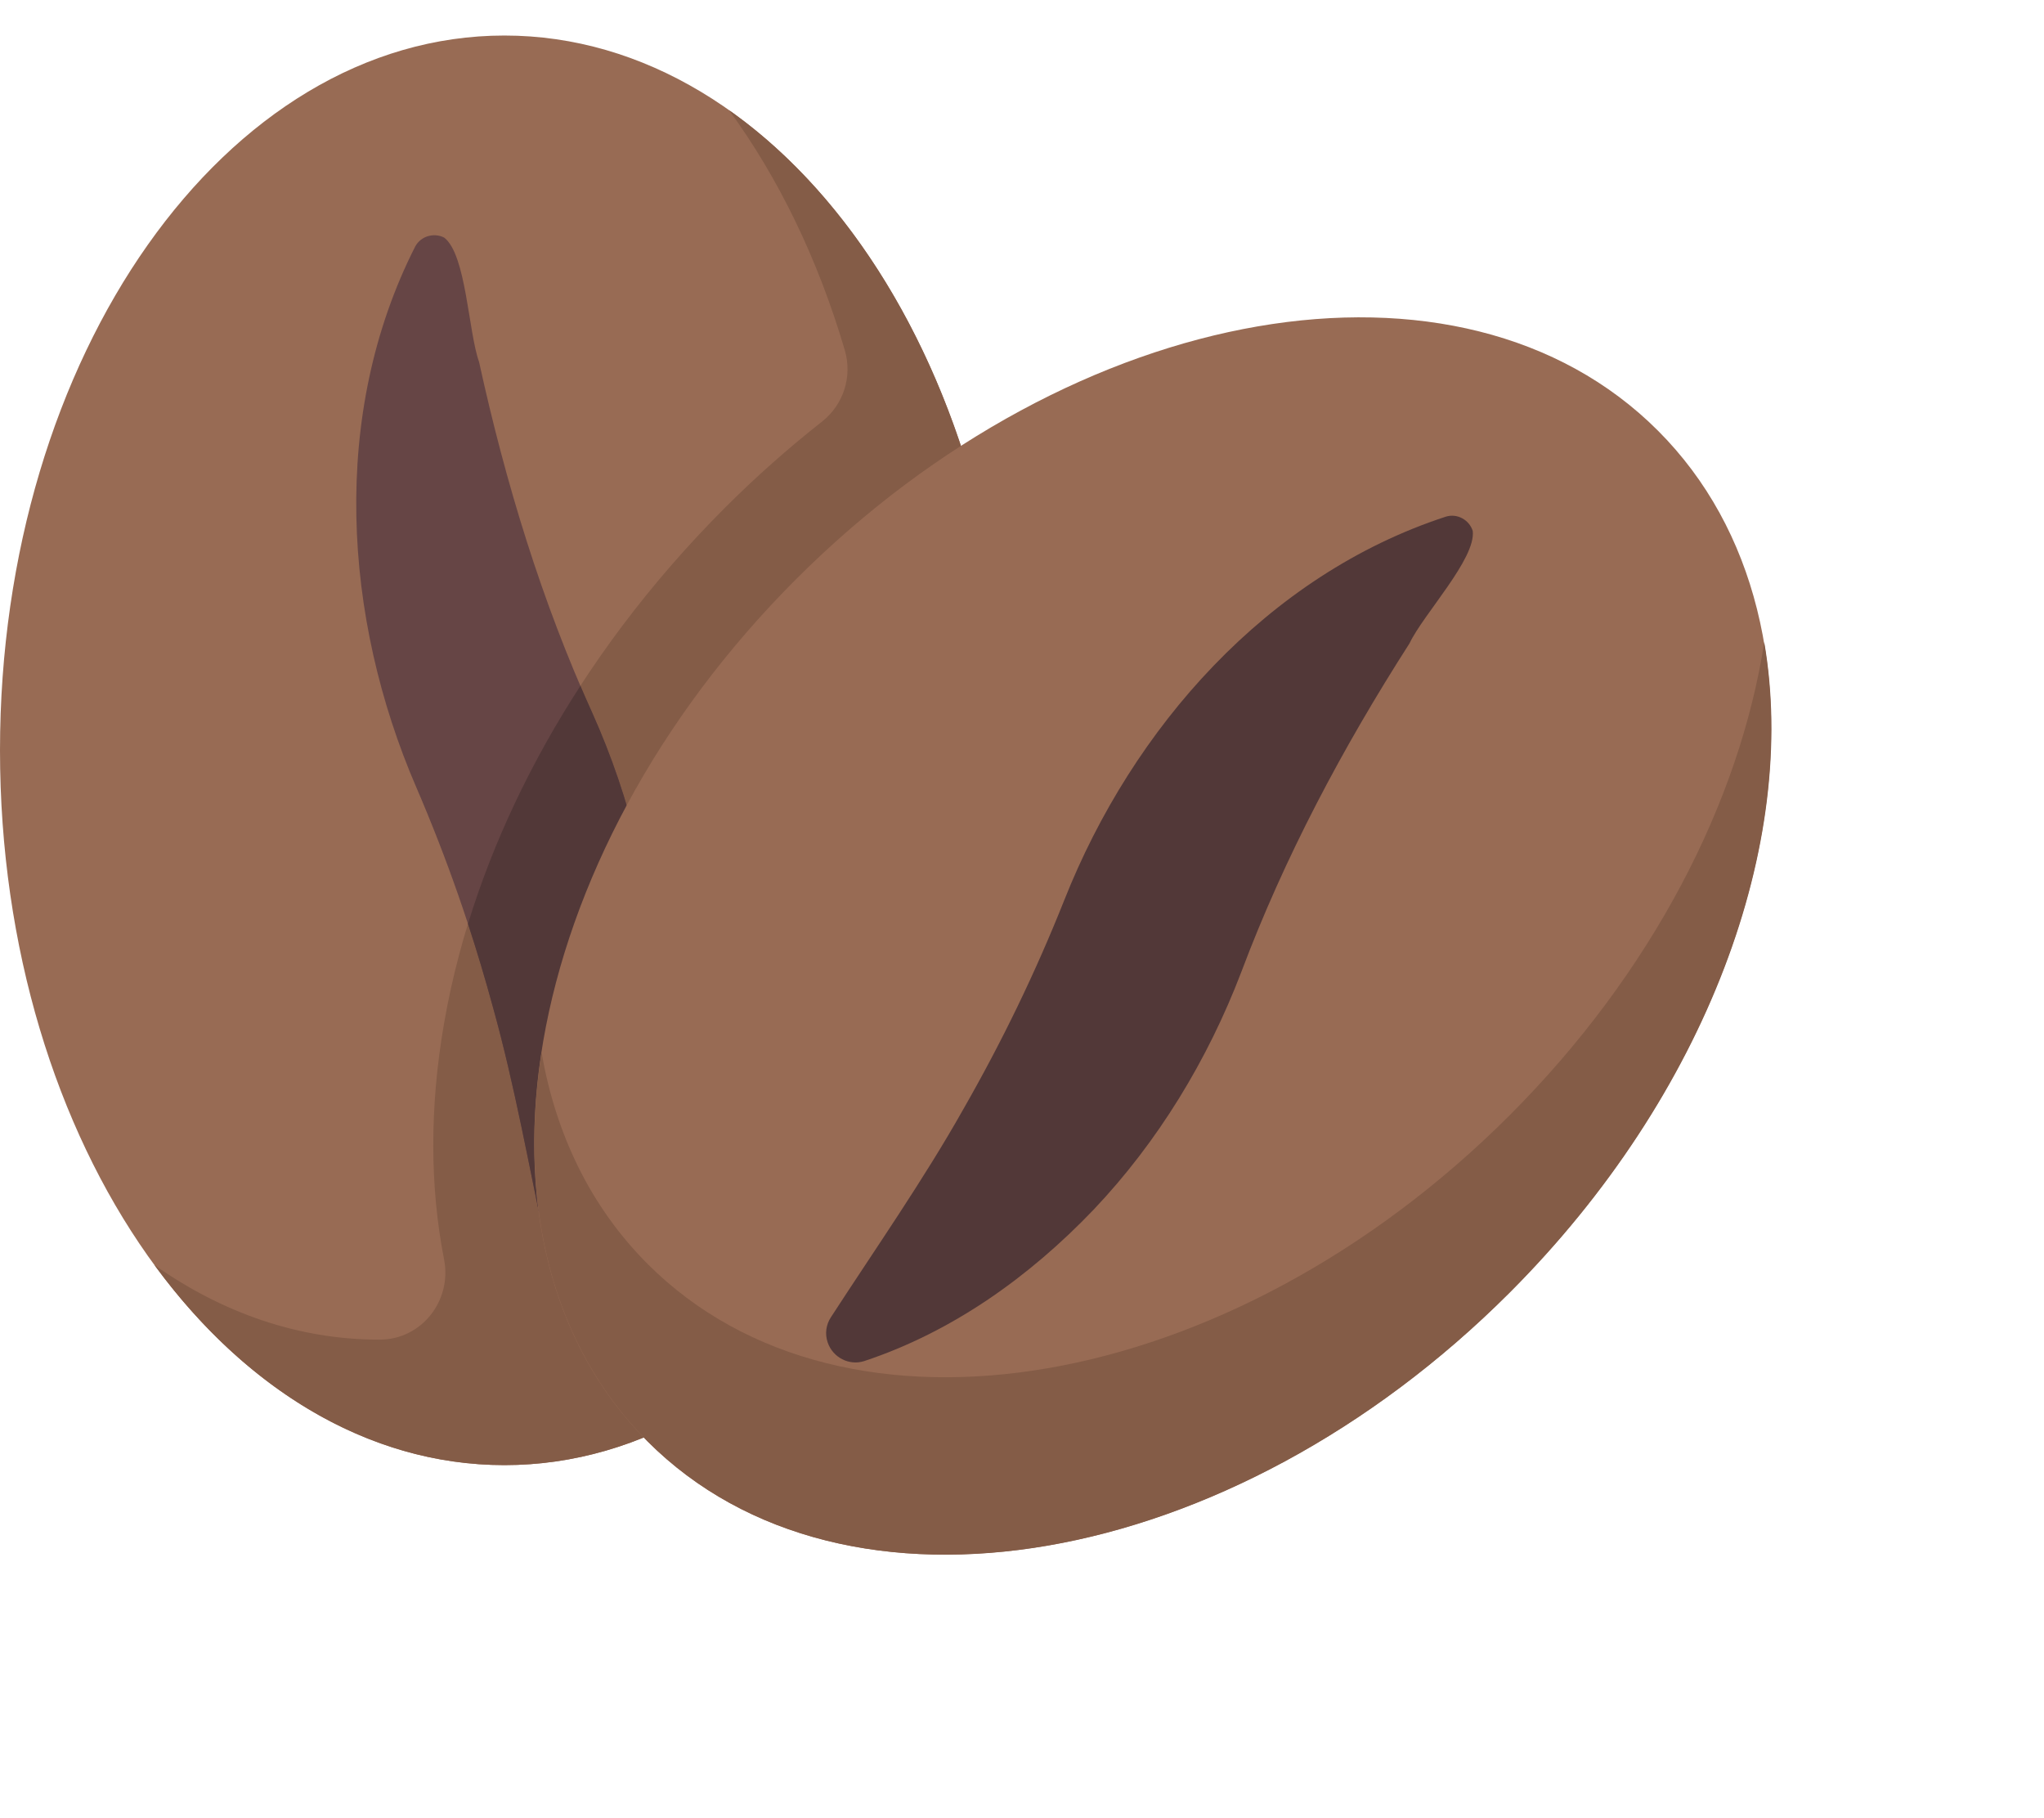
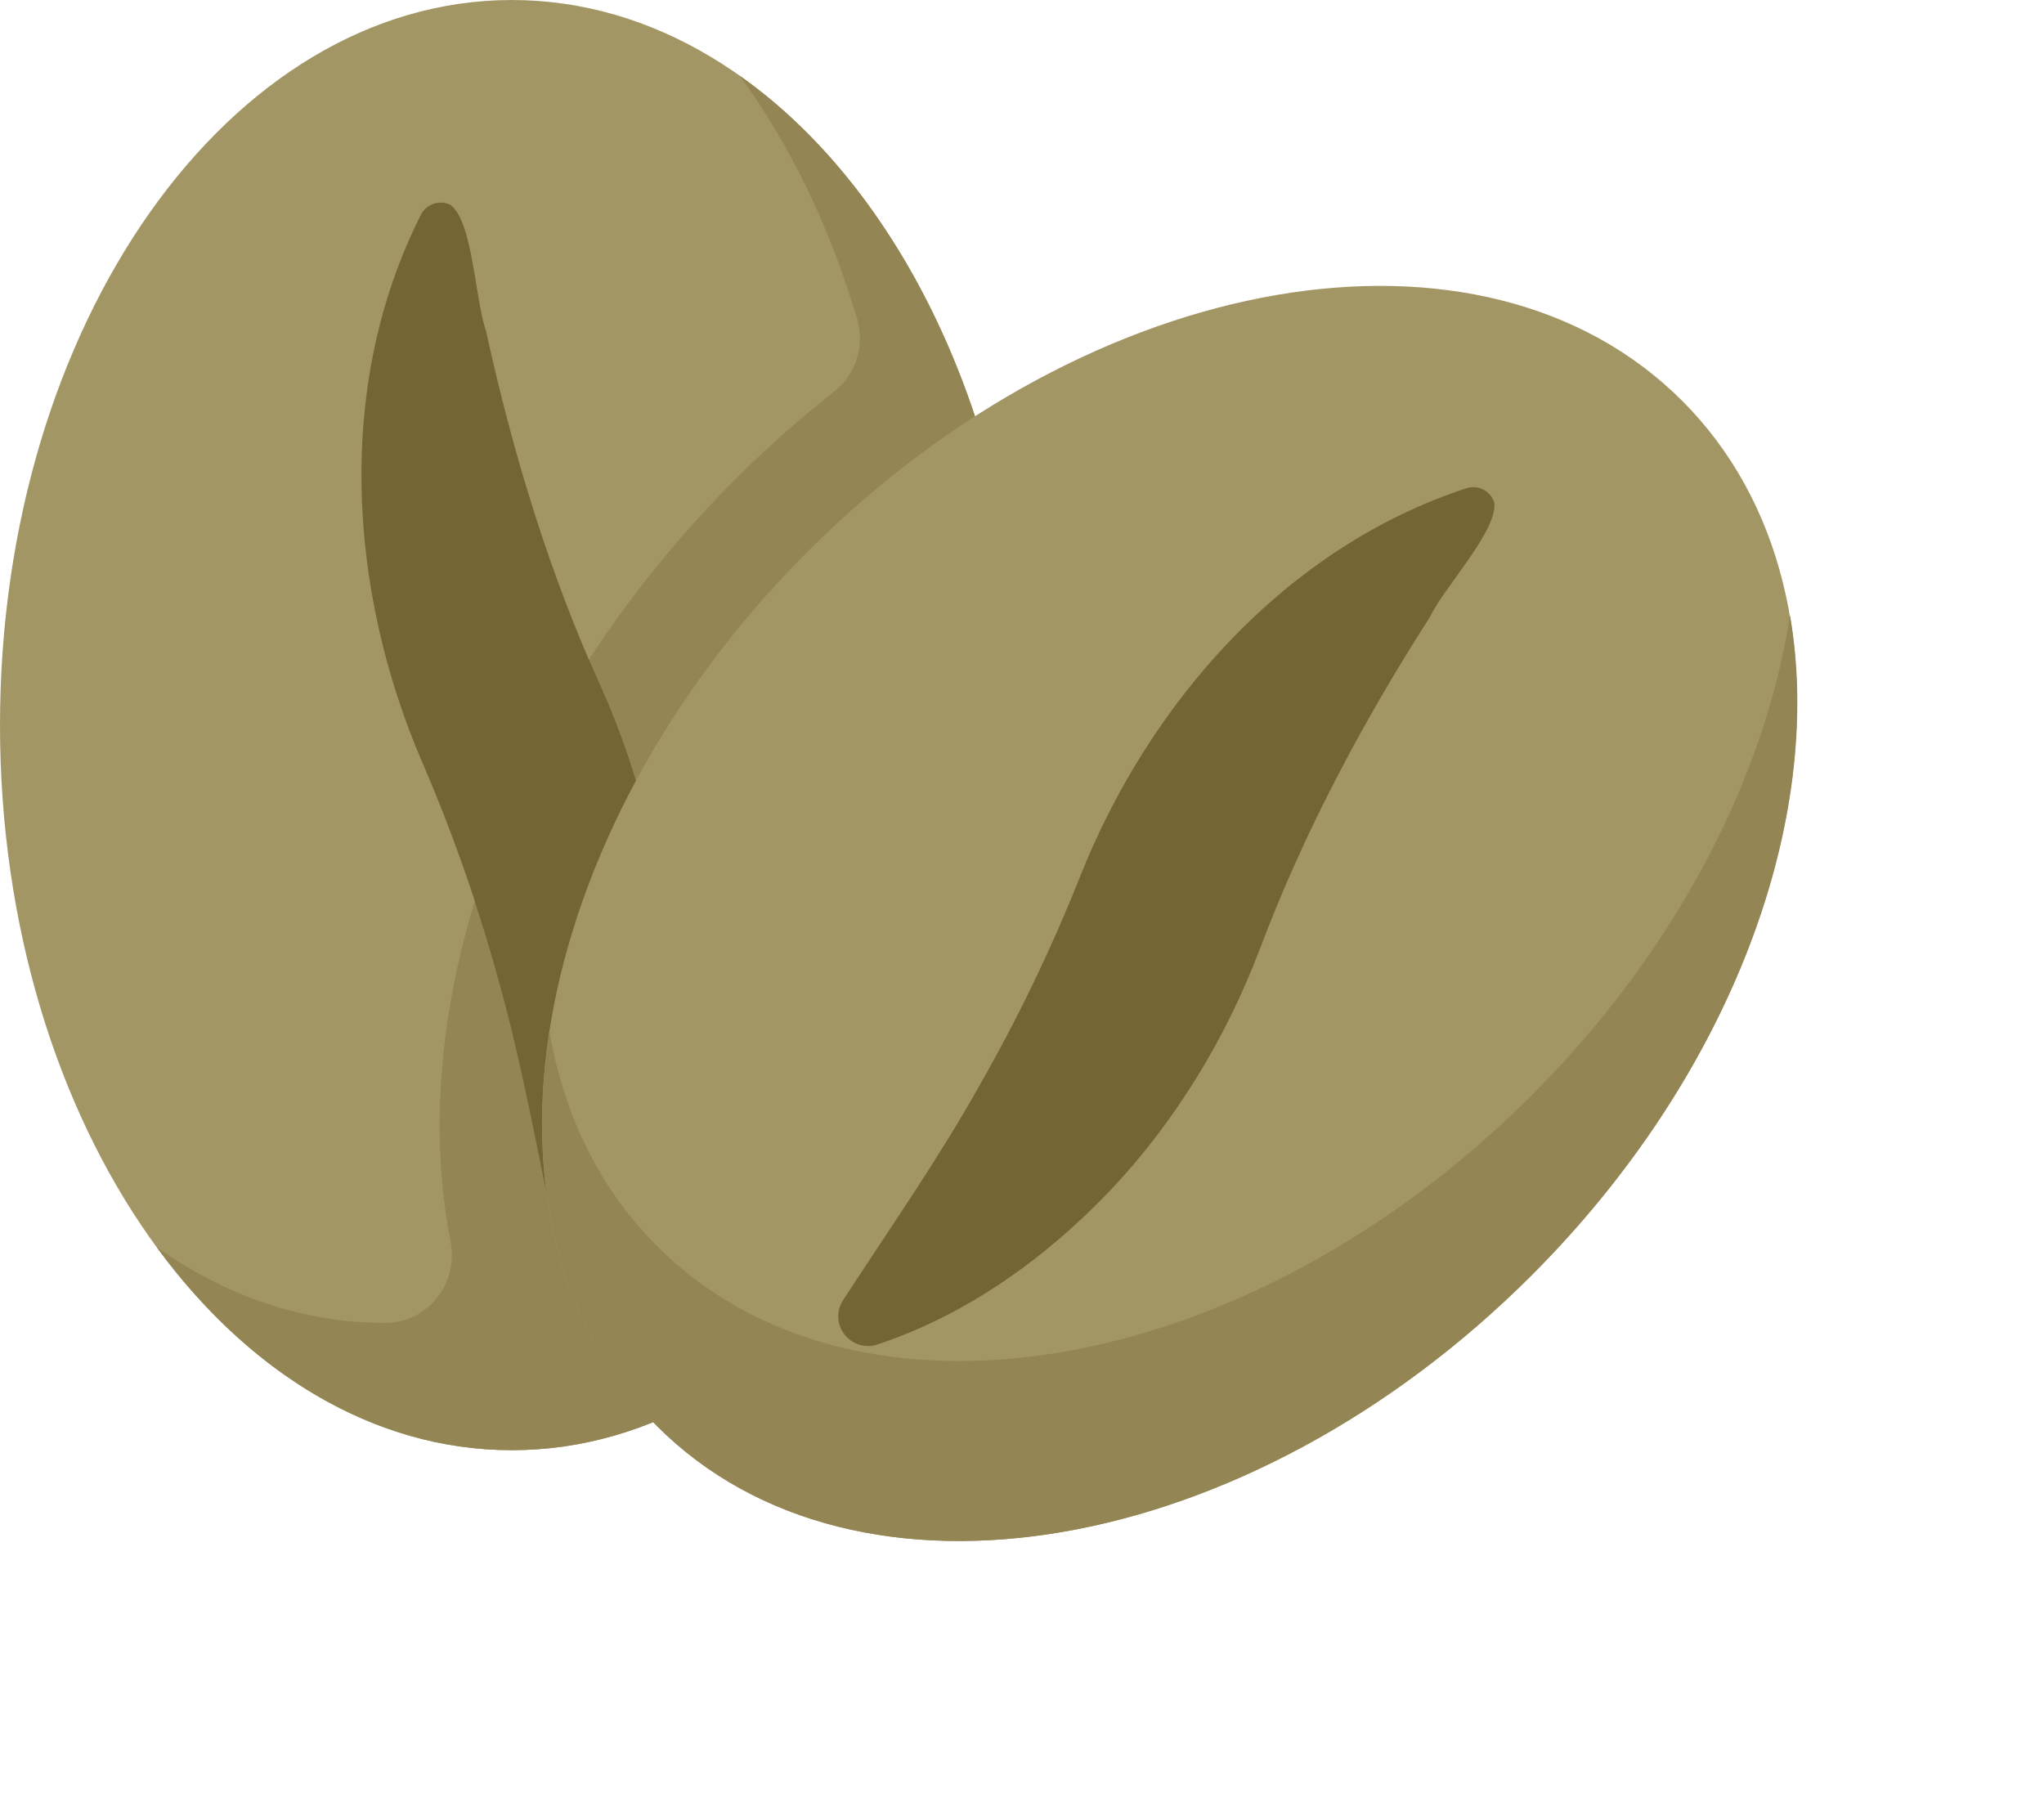
- <svg xmlns="http://www.w3.org/2000/svg" width="45" height="40" viewBox="0 0 45 40" fill="none">
-   <path d="M11.105 32.247C17.239 32.247 22.211 25.203 22.211 16.514C22.211 7.825 17.239 0.782 11.105 0.782C4.972 0.782 0 7.825 0 16.514C0 25.203 4.972 32.247 11.105 32.247Z" fill="#986B54" />
-   <path d="M3.4 27.843C5.397 30.57 8.113 32.247 11.105 32.247C17.238 32.247 22.21 25.203 22.21 16.514C22.21 10.342 19.701 5 16.049 2.424C17.136 3.908 18.01 5.704 18.599 7.709C18.769 8.285 18.571 8.906 18.099 9.278C17.353 9.865 16.636 10.5 15.959 11.177C12.666 14.47 10.469 18.504 9.774 22.537C9.457 24.373 9.463 26.12 9.777 27.723C9.953 28.626 9.283 29.483 8.363 29.485C8.356 29.485 8.35 29.485 8.344 29.485C6.568 29.485 4.889 28.894 3.4 27.843Z" fill="#845C47" />
-   <path d="M12.029 27.466C11.655 25.709 11.33 23.878 10.851 22.162C10.397 20.492 9.841 18.898 9.167 17.333C7.55 13.593 7.268 9.113 9.141 5.426C9.262 5.2 9.548 5.112 9.78 5.23C10.266 5.606 10.309 7.301 10.547 7.966C11.131 10.634 11.928 13.241 13.043 15.699C13.888 17.586 14.389 19.64 14.442 21.695C14.488 23.735 14.146 25.796 13.227 27.627C13.068 27.934 12.684 28.058 12.369 27.903C12.185 27.813 12.069 27.65 12.029 27.466Z" fill="#664545" />
-   <path d="M12.369 27.903C12.684 28.058 13.068 27.934 13.226 27.627C14.146 25.796 14.488 23.735 14.442 21.694C14.389 19.64 13.888 17.586 13.043 15.698C12.952 15.498 12.864 15.297 12.778 15.095C11.691 16.77 10.854 18.538 10.303 20.333C10.5 20.934 10.682 21.543 10.851 22.162C11.33 23.878 11.654 25.708 12.028 27.466C12.068 27.65 12.185 27.812 12.369 27.903Z" fill="#523838" />
-   <path d="M33.228 28.452C39.371 22.309 40.836 13.814 36.5 9.478C32.163 5.141 23.668 6.606 17.525 12.749C11.382 18.892 9.918 27.387 14.254 31.724C18.59 36.06 27.085 34.595 33.228 28.452Z" fill="#986B54" />
-   <path d="M38.841 14.132C38.3 17.638 36.381 21.401 33.235 24.548C27.091 30.692 18.595 32.157 14.258 27.82C13.002 26.564 12.233 24.959 11.923 23.163C11.407 26.503 12.142 29.609 14.258 31.725C18.595 36.062 27.091 34.597 33.235 28.453C37.599 24.088 39.602 18.537 38.841 14.132Z" fill="#845C47" />
-   <path d="M18.29 28.997C19.268 27.49 20.334 25.966 21.208 24.414C22.068 22.912 22.802 21.392 23.432 19.809C24.933 16.02 27.902 12.653 31.833 11.371C32.079 11.296 32.343 11.437 32.423 11.684C32.501 12.293 31.333 13.522 31.031 14.161C29.557 16.46 28.278 18.868 27.328 21.394C26.591 23.326 25.493 25.132 24.078 26.623C22.668 28.098 20.969 29.314 19.024 29.958C18.694 30.063 18.335 29.879 18.222 29.547C18.156 29.353 18.188 29.156 18.29 28.997Z" fill="#523838" />
+ <svg xmlns="http://www.w3.org/2000/svg" width="43" height="38" viewBox="0 0 43 38" fill="none">
+   <path d="M10.767 30.506C16.713 30.506 21.534 23.677 21.534 15.253C21.534 6.829 16.713 0 10.767 0C4.821 0 0 6.829 0 15.253C0 23.677 4.821 30.506 10.767 30.506Z" fill="#A39665" />
+   <path d="M3.297 26.237C5.233 28.88 7.866 30.506 10.767 30.506C16.713 30.506 21.534 23.677 21.534 15.253C21.534 9.268 19.101 4.09 15.56 1.592C16.614 3.031 17.461 4.772 18.033 6.716C18.197 7.275 18.005 7.877 17.548 8.237C16.825 8.806 16.129 9.422 15.473 10.078C12.28 13.271 10.15 17.182 9.476 21.092C9.169 22.872 9.175 24.566 9.479 26.12C9.65 26.995 9 27.827 8.108 27.829C8.102 27.829 8.096 27.829 8.09 27.829C6.368 27.829 4.74 27.255 3.297 26.237Z" fill="#938654" />
+   <path d="M11.662 25.872C11.299 24.168 10.985 22.393 10.52 20.729C10.08 19.11 9.541 17.564 8.888 16.047C7.32 12.421 7.046 8.077 8.863 4.503C8.98 4.284 9.257 4.199 9.482 4.313C9.953 4.677 9.995 6.321 10.226 6.966C10.791 9.552 11.565 12.08 12.646 14.463C13.465 16.292 13.95 18.284 14.002 20.276C14.047 22.254 13.715 24.252 12.824 26.027C12.67 26.325 12.297 26.445 11.992 26.295C11.813 26.207 11.701 26.05 11.662 25.872Z" fill="#746632" />
+   <path d="M11.992 26.295C12.298 26.445 12.67 26.325 12.824 26.027C13.716 24.252 14.047 22.254 14.002 20.276C13.951 18.283 13.465 16.292 12.646 14.462C12.558 14.268 12.473 14.073 12.389 13.877C11.335 15.501 10.523 17.215 9.989 18.956C10.181 19.538 10.357 20.128 10.521 20.729C10.985 22.392 11.3 24.167 11.662 25.872C11.701 26.05 11.814 26.207 11.992 26.295Z" fill="#746632" />
+   <path d="M32.216 26.827C38.172 20.871 39.592 12.635 35.388 8.431C31.184 4.227 22.947 5.647 16.991 11.603C11.036 17.558 9.616 25.795 13.82 29.999C18.024 34.203 26.26 32.783 32.216 26.827Z" fill="#A39665" />
+   <path d="M37.657 12.943C37.132 16.342 35.272 19.991 32.222 23.041C26.265 28.998 18.027 30.418 13.823 26.214C12.605 24.996 11.86 23.44 11.559 21.699C11.059 24.937 11.771 27.948 13.823 30C18.027 34.205 26.265 32.784 32.222 26.828C36.453 22.596 38.395 17.214 37.657 12.943Z" fill="#938654" />
+   <path d="M17.733 27.356C18.682 25.894 19.715 24.417 20.562 22.912C21.396 21.456 22.108 19.982 22.719 18.447C24.174 14.774 27.052 11.509 30.864 10.266C31.102 10.194 31.358 10.33 31.436 10.57C31.512 11.161 30.379 12.352 30.086 12.972C28.657 15.201 27.417 17.535 26.496 19.984C25.782 21.857 24.717 23.608 23.345 25.054C21.977 26.484 20.33 27.662 18.445 28.287C18.125 28.389 17.777 28.211 17.667 27.889C17.603 27.7 17.635 27.509 17.733 27.356Z" fill="#746632" />
</svg>
